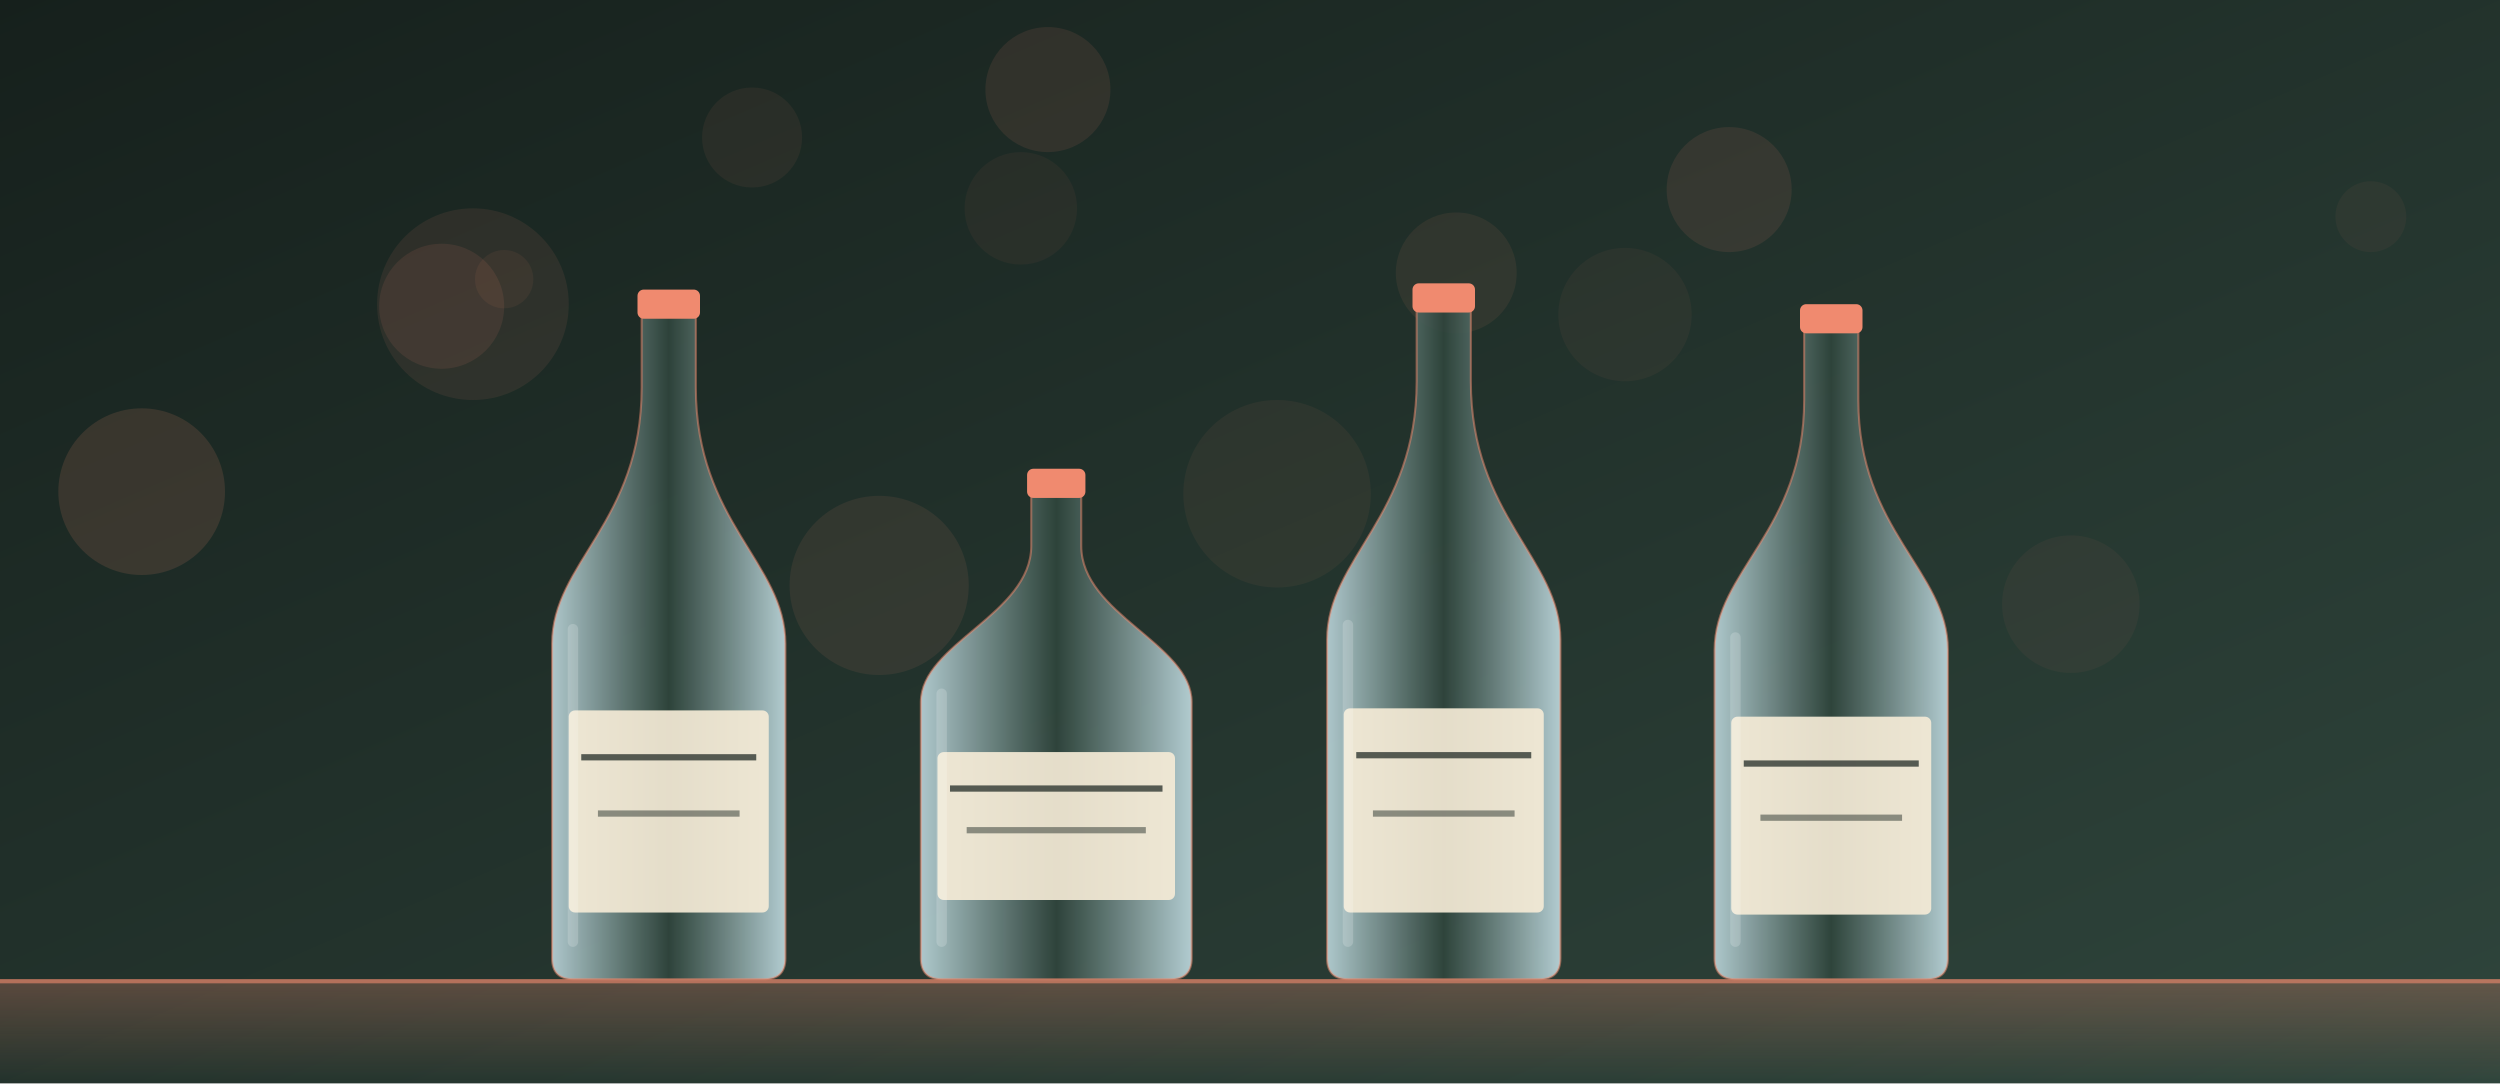
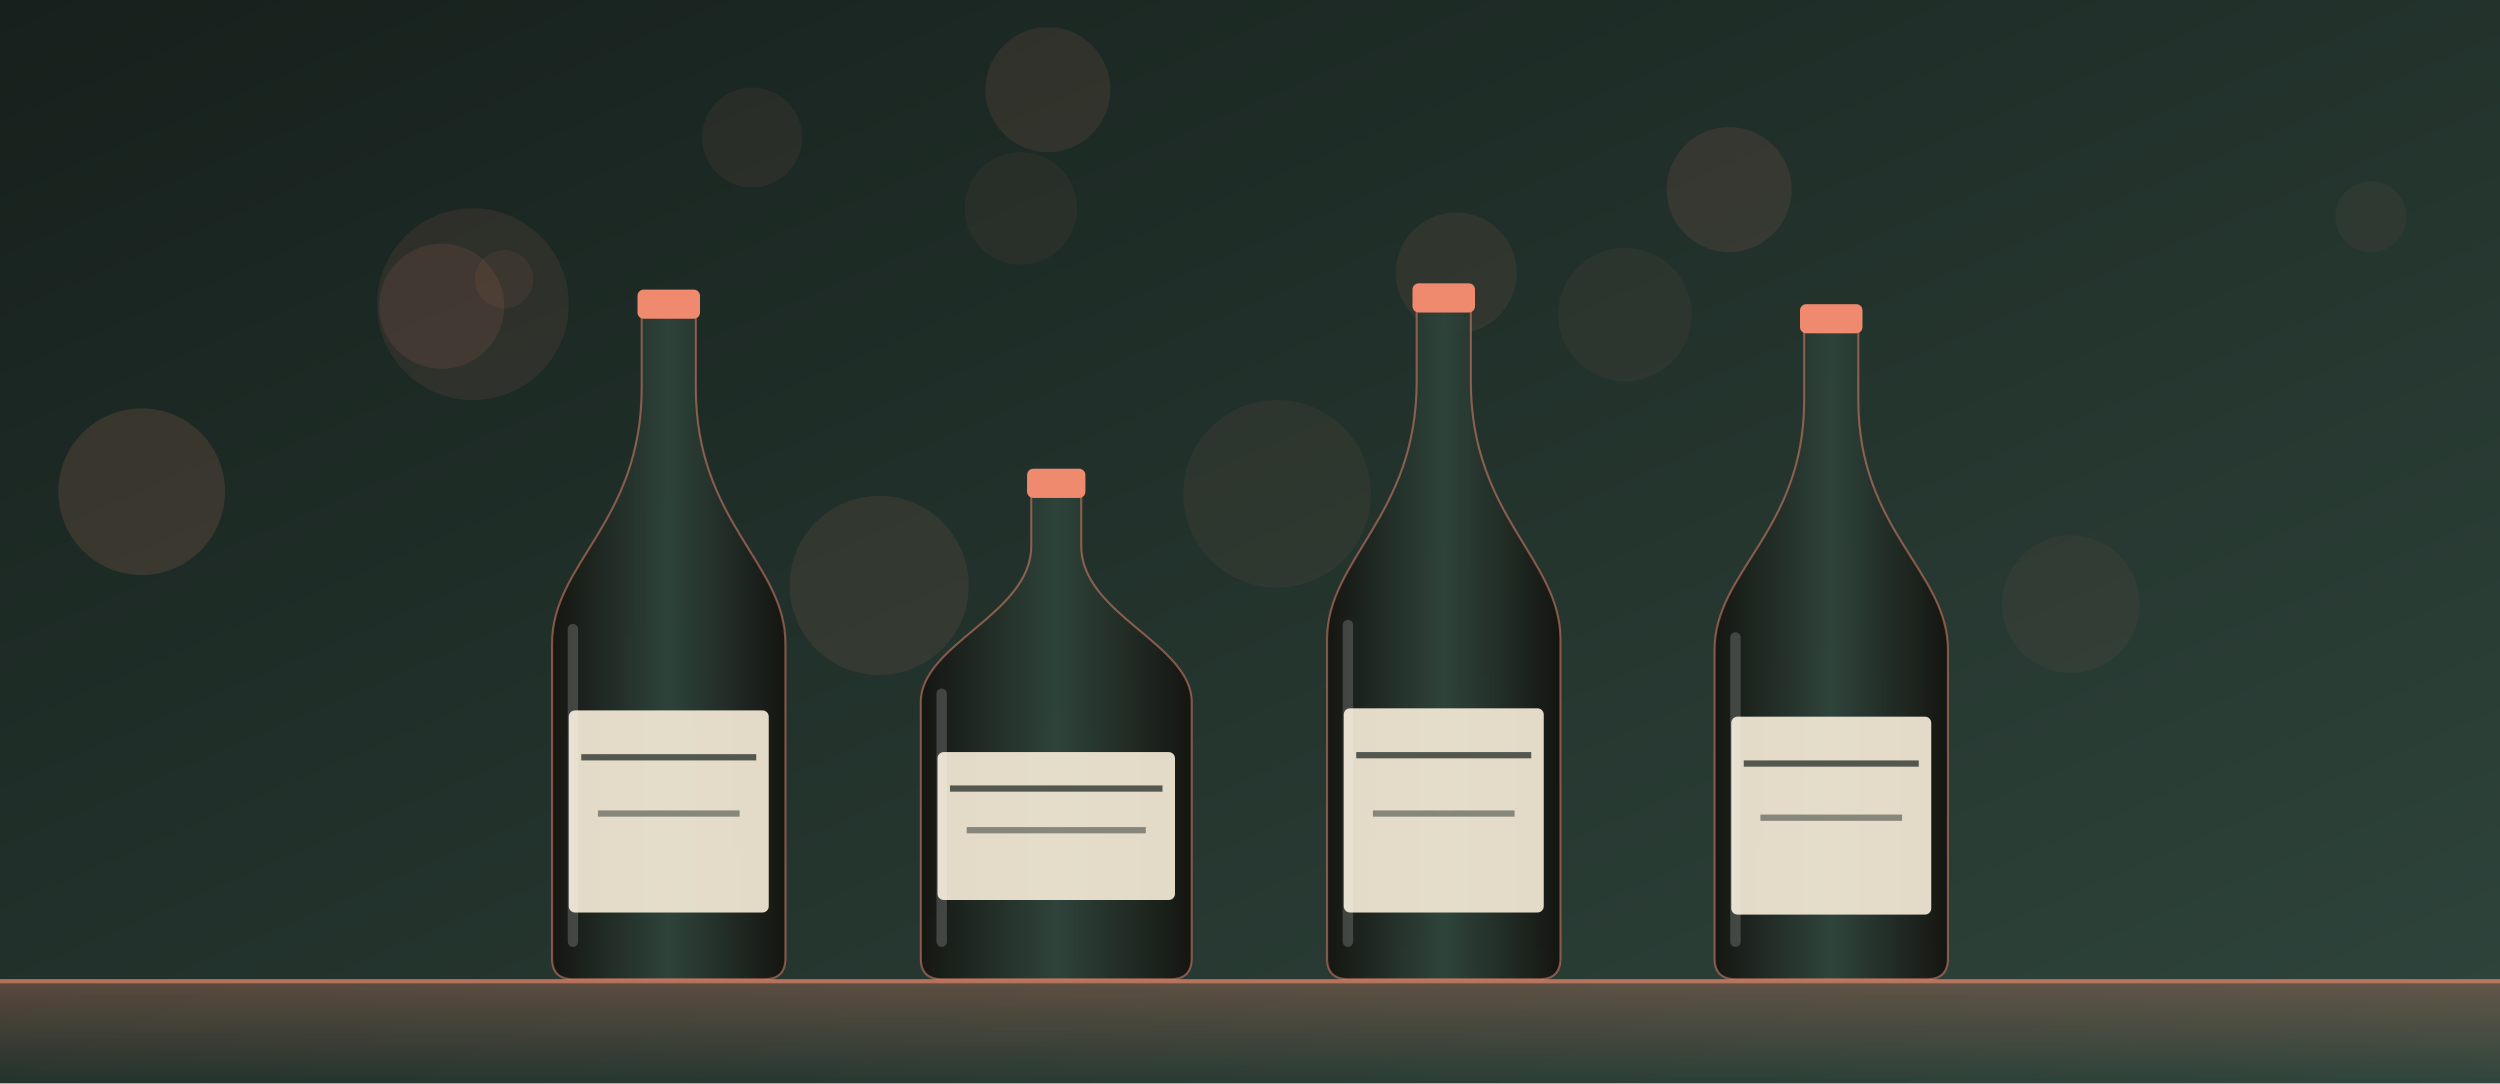
<svg xmlns="http://www.w3.org/2000/svg" viewBox="0 0 1200 520" role="img" aria-label="Иллюстрация: Alko Lombard">
  <defs>
    <linearGradient id="bg" x1="0" y1="0" x2="1" y2="1">
      <stop offset="0" stop-color="#16201c" />
      <stop offset="1" stop-color="#2f453c" />
    </linearGradient>
    <linearGradient id="glass" x1="0" y1="0" x2="1" y2="0">
-       <stop offset="0" stop-color="#b9d3d8" stop-opacity=".92" />
+       <stop offset="0" stop-color="#14130f" stop-opacity=".92" />
      <stop offset=".5" stop-color="#2f453c" stop-opacity=".9" />
-       <stop offset="1" stop-color="#b9d3d8" stop-opacity=".95" />
+       <stop offset="1" stop-color="#14130f" stop-opacity=".95" />
    </linearGradient>
    <linearGradient id="floor" x1="0" y1="0" x2="0" y2="1">
      <stop offset="0" stop-color="#f08a6f" stop-opacity=".28" />
      <stop offset="1" stop-color="#f08a6f" stop-opacity="0" />
    </linearGradient>
  </defs>
  <rect width="1200" height="520" fill="url(#bg)" />
  <circle cx="780" cy="151" r="32" fill="#f08a6f" fill-opacity="0.05" />
  <circle cx="227" cy="146" r="46" fill="#f08a6f" fill-opacity="0.09" />
  <circle cx="613" cy="237" r="45" fill="#f08a6f" fill-opacity="0.06" />
  <circle cx="361" cy="66" r="24" fill="#f08a6f" fill-opacity="0.07" />
  <circle cx="242" cy="134" r="14" fill="#f08a6f" fill-opacity="0.07" />
  <circle cx="212" cy="147" r="30" fill="#f08a6f" fill-opacity="0.10" />
  <circle cx="490" cy="100" r="27" fill="#f08a6f" fill-opacity="0.05" />
  <circle cx="68" cy="236" r="40" fill="#f08a6f" fill-opacity="0.14" />
  <circle cx="830" cy="91" r="30" fill="#f08a6f" fill-opacity="0.10" />
  <circle cx="503" cy="43" r="30" fill="#f08a6f" fill-opacity="0.10" />
  <circle cx="422" cy="281" r="43" fill="#f08a6f" fill-opacity="0.09" />
  <circle cx="1138" cy="104" r="17" fill="#f08a6f" fill-opacity="0.05" />
  <circle cx="994" cy="290" r="33" fill="#f08a6f" fill-opacity="0.05" />
  <circle cx="699" cy="131" r="29" fill="#f08a6f" fill-opacity="0.08" />
  <rect x="0" y="470" width="1200" height="50" fill="url(#floor)" />
  <rect x="0" y="470" width="1200" height="2" fill="#f08a6f" fill-opacity=".6" />
  <path d="M308 147 L334 147 L334 186 C334 251 377 270 377 309 L377 460 Q377 470 367 470 L275 470 Q265 470 265 460 L265 309 C265 270 308 251 308 186 Z" fill="url(#glass)" stroke="#f08a6f" stroke-opacity=".5" />
  <rect x="306" y="139" width="30" height="14" rx="3" fill="#f08a6f" />
  <rect x="273" y="341" width="96" height="97" rx="3" fill="#f4ead6" fill-opacity=".92" />
  <rect x="279" y="362" width="84" height="3" fill="#16201c" fill-opacity=".7" />
  <rect x="287" y="389" width="68" height="3" fill="#16201c" fill-opacity=".45" />
  <path d="M275 302 L275 452" stroke="#fff" stroke-opacity=".18" stroke-width="5" stroke-linecap="round" />
  <path d="M495 233 L519 233 L519 262 C519 295 572 309 572 337 L572 460 Q572 470 562 470 L452 470 Q442 470 442 460 L442 337 C442 309 495 295 495 262 Z" fill="url(#glass)" stroke="#f08a6f" stroke-opacity=".5" />
  <rect x="493" y="225" width="28" height="14" rx="3" fill="#f08a6f" />
  <rect x="450" y="361" width="114" height="71" rx="3" fill="#f4ead6" fill-opacity=".92" />
  <rect x="456" y="377" width="102" height="3" fill="#16201c" fill-opacity=".7" />
  <rect x="464" y="397" width="86" height="3" fill="#16201c" fill-opacity=".45" />
  <path d="M452 333 L452 452" stroke="#fff" stroke-opacity=".18" stroke-width="5" stroke-linecap="round" />
  <path d="M680 144 L706 144 L706 183 C706 248 749 268 749 307 L749 460 Q749 470 739 470 L647 470 Q637 470 637 460 L637 307 C637 268 680 248 680 183 Z" fill="url(#glass)" stroke="#f08a6f" stroke-opacity=".5" />
  <rect x="678" y="136" width="30" height="14" rx="3" fill="#f08a6f" />
  <rect x="645" y="340" width="96" height="98" rx="3" fill="#f4ead6" fill-opacity=".92" />
  <rect x="651" y="361" width="84" height="3" fill="#16201c" fill-opacity=".7" />
  <rect x="659" y="389" width="68" height="3" fill="#16201c" fill-opacity=".45" />
  <path d="M647 300 L647 452" stroke="#fff" stroke-opacity=".18" stroke-width="5" stroke-linecap="round" />
  <path d="M866 154 L892 154 L892 192 C892 255 935 274 935 312 L935 460 Q935 470 925 470 L833 470 Q823 470 823 460 L823 312 C823 274 866 255 866 192 Z" fill="url(#glass)" stroke="#f08a6f" stroke-opacity=".5" />
  <rect x="864" y="146" width="30" height="14" rx="3" fill="#f08a6f" />
  <rect x="831" y="344" width="96" height="95" rx="3" fill="#f4ead6" fill-opacity=".92" />
  <rect x="837" y="365" width="84" height="3" fill="#16201c" fill-opacity=".7" />
  <rect x="845" y="391" width="68" height="3" fill="#16201c" fill-opacity=".45" />
  <path d="M833 306 L833 452" stroke="#fff" stroke-opacity=".18" stroke-width="5" stroke-linecap="round" />
</svg>
